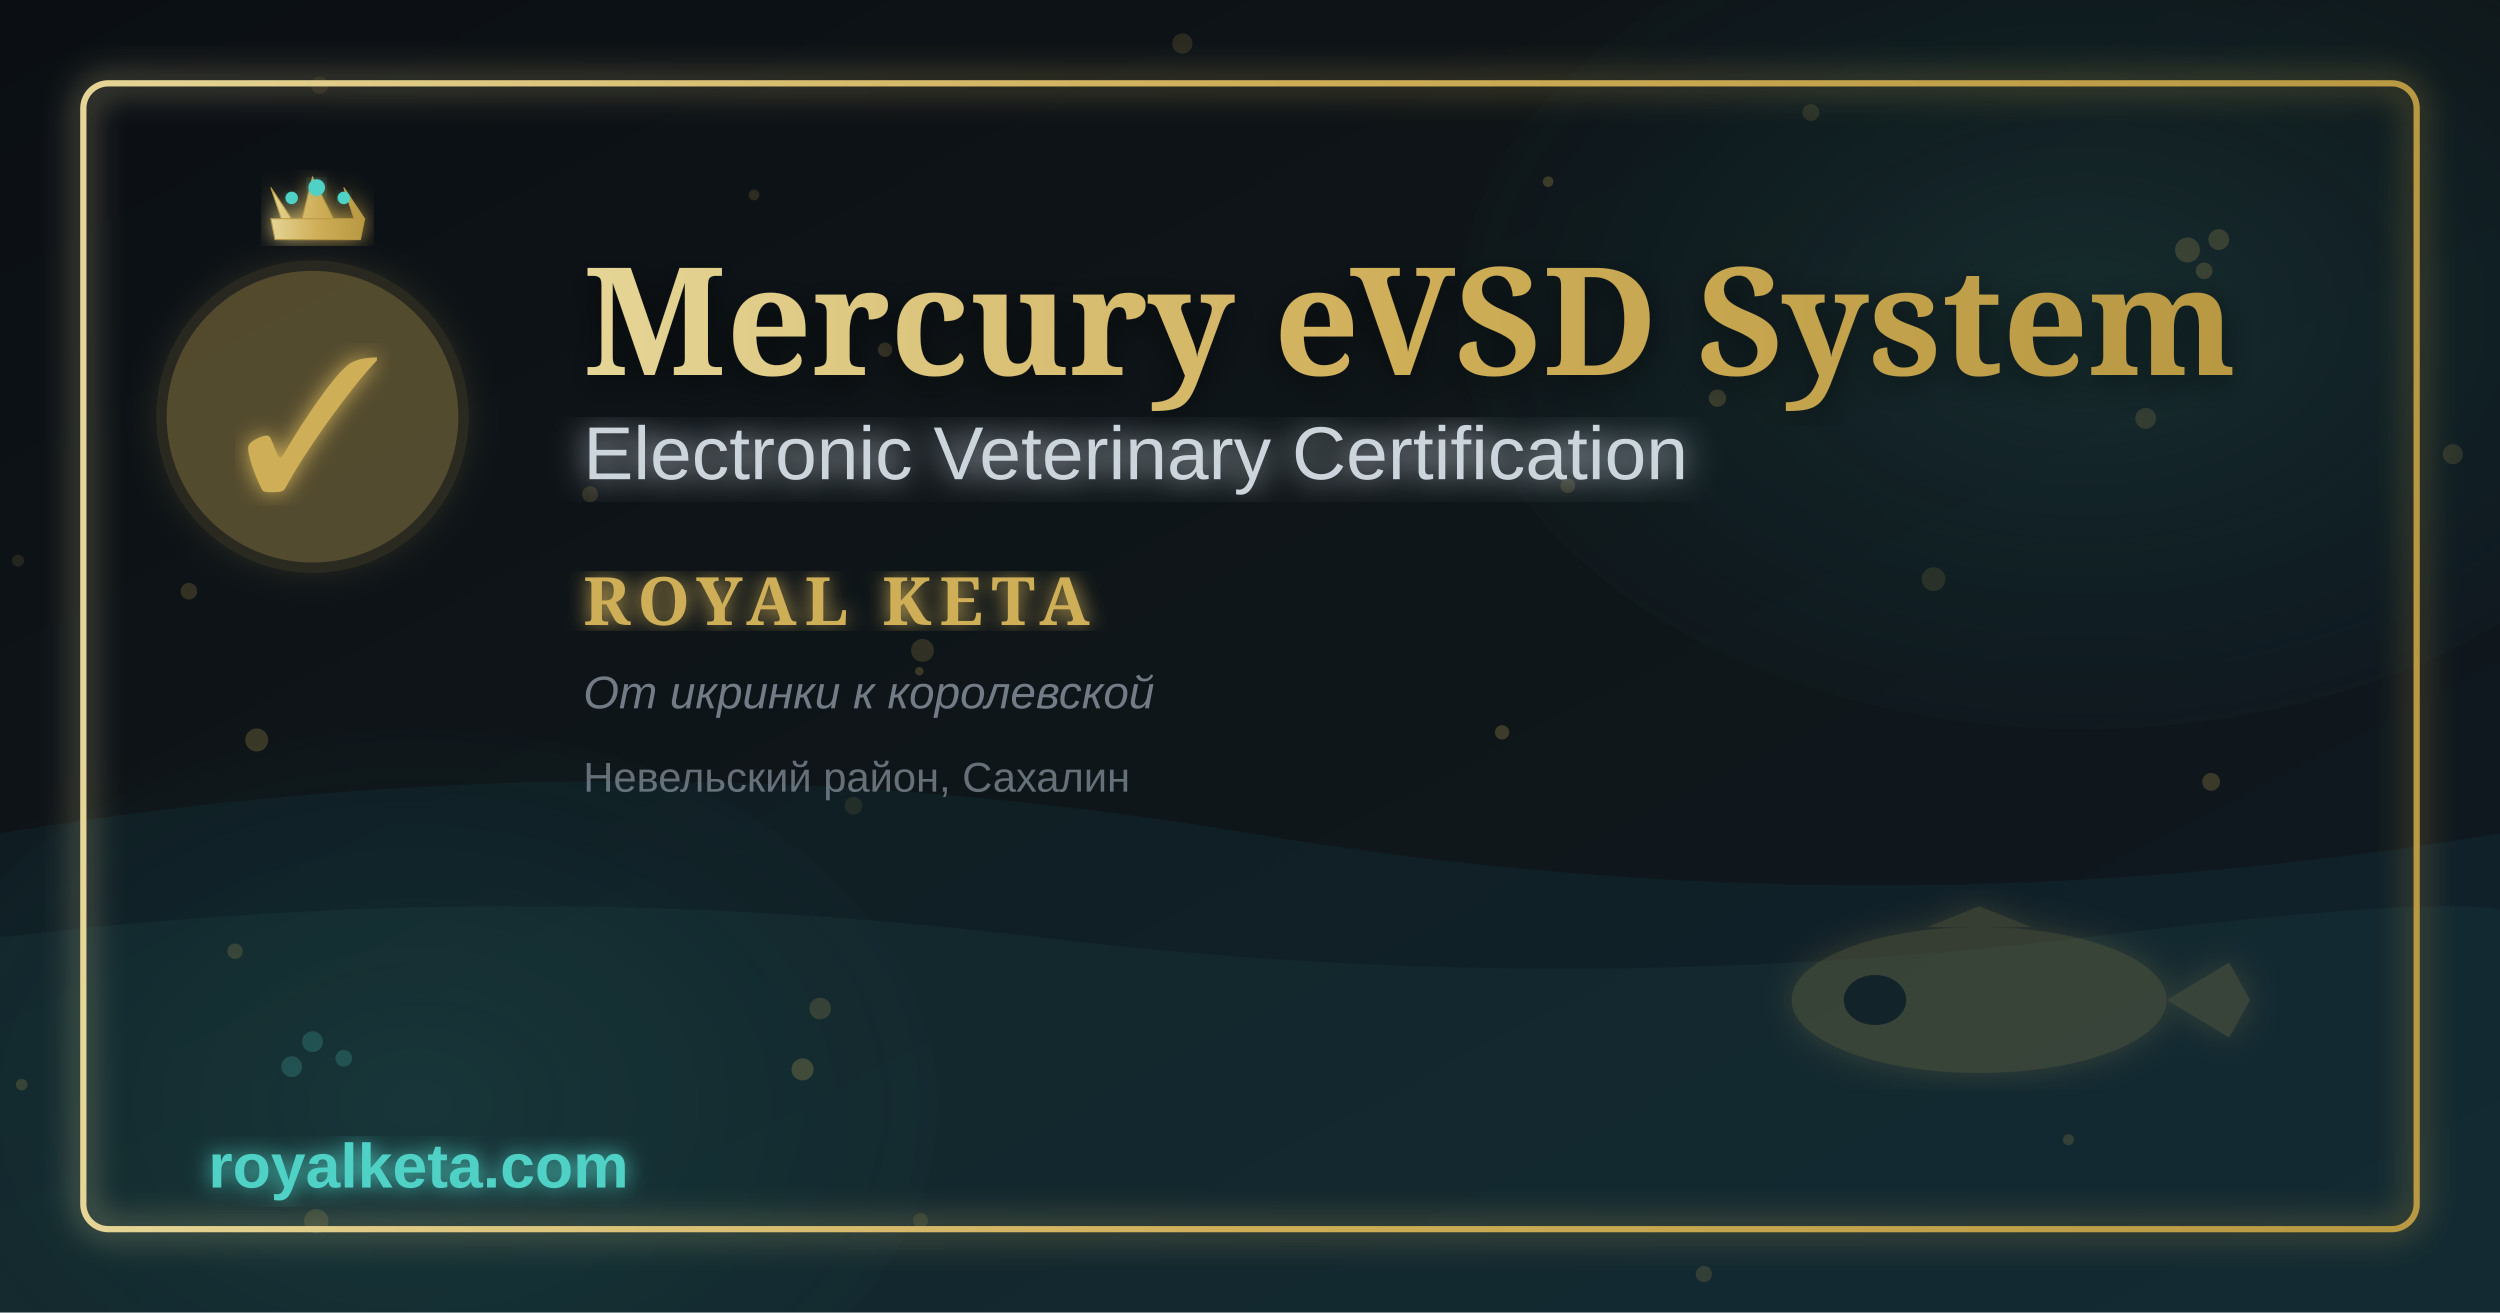
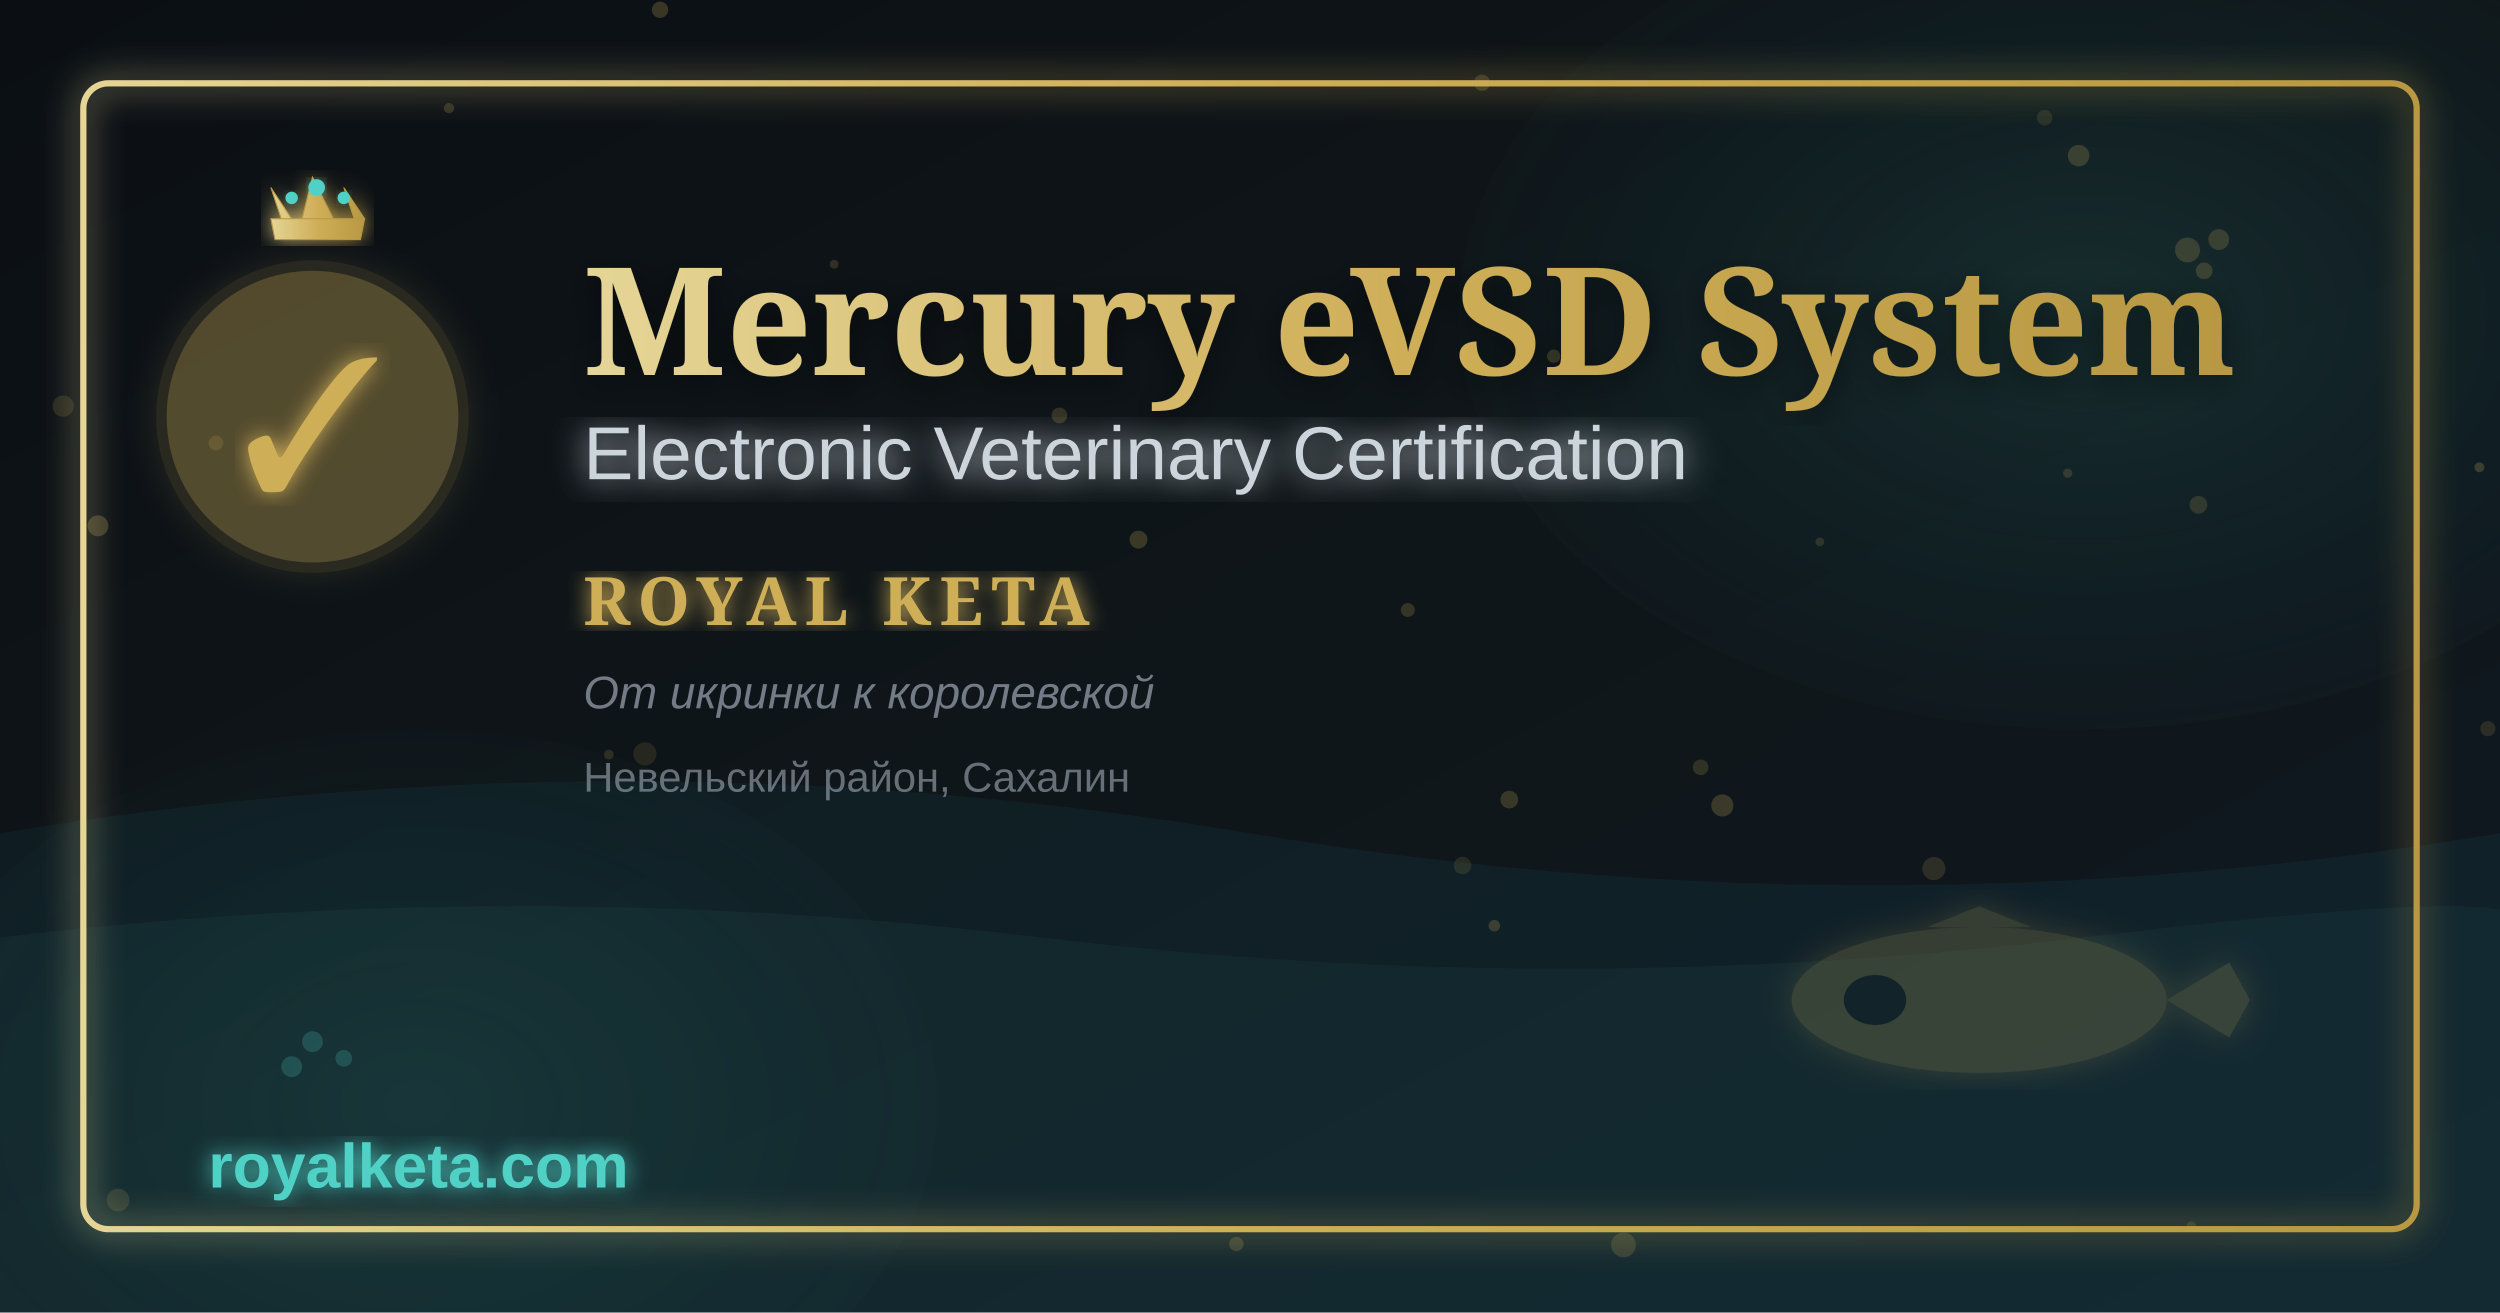
<svg xmlns="http://www.w3.org/2000/svg" width="1200" height="630">
  <defs>
    <linearGradient id="bgGradient" x1="0%" y1="0%" x2="100%" y2="100%">
      <stop offset="0%" style="stop-color:#0B0F14;stop-opacity:1" />
      <stop offset="50%" style="stop-color:#0F1619;stop-opacity:1" />
      <stop offset="100%" style="stop-color:#0F1922;stop-opacity:1" />
    </linearGradient>
    <linearGradient id="goldGradient" x1="0%" y1="0%" x2="100%" y2="0%">
      <stop offset="0%" style="stop-color:#E5D596;stop-opacity:1" />
      <stop offset="50%" style="stop-color:#CFAE58;stop-opacity:1" />
      <stop offset="100%" style="stop-color:#B89842;stop-opacity:1" />
    </linearGradient>
    <radialGradient id="oceanGradient" cx="50%" cy="50%" r="50%">
      <stop offset="0%" style="stop-color:#4FD1C5;stop-opacity:0.3" />
      <stop offset="100%" style="stop-color:#1E90A0;stop-opacity:0.05" />
    </radialGradient>
    <filter id="glow">
      <feGaussianBlur stdDeviation="5" result="coloredBlur" />
      <feMerge>
        <feMergeNode in="coloredBlur" />
        <feMergeNode in="SourceGraphic" />
      </feMerge>
    </filter>
    <filter id="softGlow">
      <feGaussianBlur stdDeviation="8" result="coloredBlur" />
      <feMerge>
        <feMergeNode in="coloredBlur" />
        <feMergeNode in="SourceGraphic" />
      </feMerge>
    </filter>
    <filter id="shadow">
      <feDropShadow dx="0" dy="4" stdDeviation="8" flood-color="#000000" flood-opacity="0.5" />
    </filter>
  </defs>
  <rect width="1200" height="630" fill="url(#bgGradient)" />
  <ellipse cx="1000" cy="150" rx="300" ry="200" fill="url(#oceanGradient)" opacity="0.4" />
  <ellipse cx="200" cy="530" rx="250" ry="180" fill="url(#oceanGradient)" opacity="0.3" />
  <path d="M 0 400 Q 300 350 600 400 T 1200 400 L 1200 630 L 0 630 Z" fill="#1E90A0" opacity="0.08" />
  <path d="M 0 450 Q 250 420 500 450 T 1000 450 T 1200 450 L 1200 630 L 0 630 Z" fill="#4FD1C5" opacity="0.05" />
-   <circle cx="8.669" cy="269.097" r="2.885" fill="#CFAE58" opacity="0.123" />
-   <circle cx="992.864" cy="547.055" r="2.622" fill="#CFAE58" opacity="0.182" />
-   <circle cx="90.667" cy="283.804" r="3.983" fill="#CFAE58" opacity="0.197" />
-   <circle cx="385.226" cy="513.319" r="5.304" fill="#CFAE58" opacity="0.245" />
-   <circle cx="869.222" cy="54.021" r="4.04" fill="#CFAE58" opacity="0.14" />
-   <circle cx="409.656" cy="386.733" r="4.253" fill="#CFAE58" opacity="0.109" />
-   <circle cx="10.387" cy="520.649" r="2.784" fill="#CFAE58" opacity="0.196" />
-   <circle cx="928.098" cy="277.992" r="5.717" fill="#CFAE58" opacity="0.132" />
-   <circle cx="824.378" cy="191.116" r="4.167" fill="#CFAE58" opacity="0.216" />
-   <circle cx="442.813" cy="312.168" r="5.509" fill="#CFAE58" opacity="0.176" />
-   <circle cx="817.865" cy="611.544" r="3.887" fill="#CFAE58" opacity="0.167" />
-   <circle cx="567.529" cy="20.871" r="4.866" fill="#CFAE58" opacity="0.15" />
-   <circle cx="752.541" cy="233.12" r="3.539" fill="#CFAE58" opacity="0.165" />
-   <circle cx="743.116" cy="87.237" r="2.55" fill="#CFAE58" opacity="0.245" />
-   <circle cx="441.847" cy="585.83" r="3.644" fill="#CFAE58" opacity="0.129" />
-   <circle cx="707.687" cy="147.416" r="3.954" fill="#CFAE58" opacity="0.147" />
-   <circle cx="441.292" cy="322.199" r="2.019" fill="#CFAE58" opacity="0.238" />
-   <circle cx="1061.344" cy="375.293" r="4.274" fill="#CFAE58" opacity="0.229" />
-   <circle cx="123.246" cy="355.18" r="5.535" fill="#CFAE58" opacity="0.225" />
-   <circle cx="283.242" cy="237.235" r="3.833" fill="#CFAE58" opacity="0.161" />
-   <circle cx="112.801" cy="456.59" r="3.705" fill="#CFAE58" opacity="0.189" />
-   <circle cx="424.823" cy="167.882" r="3.453" fill="#CFAE58" opacity="0.224" />
-   <circle cx="757.085" cy="149.42" r="3.643" fill="#CFAE58" opacity="0.184" />
-   <circle cx="720.996" cy="351.535" r="3.439" fill="#CFAE58" opacity="0.243" />
-   <circle cx="1029.914" cy="200.81" r="4.987" fill="#CFAE58" opacity="0.168" />
-   <circle cx="361.925" cy="93.584" r="2.566" fill="#CFAE58" opacity="0.17" />
-   <circle cx="393.677" cy="484.106" r="5.2" fill="#CFAE58" opacity="0.185" />
-   <circle cx="153.418" cy="40.885" r="4.136" fill="#CFAE58" opacity="0.104" />
-   <circle cx="1177.402" cy="218.028" r="4.822" fill="#CFAE58" opacity="0.16" />
-   <circle cx="151.821" cy="586.144" r="5.855" fill="#CFAE58" opacity="0.156" />
+   <circle cx="309.548" cy="361.881" r="5.539" fill="#CFAE58" opacity="0.125" />
+   <circle cx="292.243" cy="362.185" r="2.324" fill="#CFAE58" opacity="0.171" />
+   <circle cx="1194.174" cy="349.778" r="3.646" fill="#CFAE58" opacity="0.142" />
+   <circle cx="593.454" cy="597.114" r="3.446" fill="#CFAE58" opacity="0.202" />
+   <circle cx="30.351" cy="194.938" r="5.105" fill="#CFAE58" opacity="0.15" />
+   <circle cx="103.649" cy="212.631" r="3.528" fill="#CFAE58" opacity="0.154" />
+   <circle cx="745.789" cy="170.977" r="3.199" fill="#CFAE58" opacity="0.25" />
+   <circle cx="981.425" cy="56.468" r="3.713" fill="#CFAE58" opacity="0.125" />
+   <circle cx="508.512" cy="199.392" r="3.769" fill="#CFAE58" opacity="0.203" />
+   <circle cx="546.465" cy="259.018" r="4.288" fill="#CFAE58" opacity="0.231" />
+   <circle cx="1190.114" cy="224.303" r="2.361" fill="#CFAE58" opacity="0.229" />
+   <circle cx="992.501" cy="227.147" r="2.201" fill="#CFAE58" opacity="0.172" />
+   <circle cx="997.737" cy="74.702" r="5.165" fill="#CFAE58" opacity="0.213" />
+   <circle cx="675.744" cy="292.806" r="3.357" fill="#CFAE58" opacity="0.197" />
+   <circle cx="702.024" cy="415.436" r="4.201" fill="#CFAE58" opacity="0.129" />
+   <circle cx="711.367" cy="39.723" r="3.9" fill="#CFAE58" opacity="0.204" />
+   <circle cx="717.282" cy="444.339" r="2.779" fill="#CFAE58" opacity="0.218" />
+   <circle cx="316.823" cy="4.691" r="3.926" fill="#CFAE58" opacity="0.238" />
+   <circle cx="1055.242" cy="242.331" r="4.268" fill="#CFAE58" opacity="0.173" />
+   <circle cx="400.398" cy="126.837" r="2.101" fill="#CFAE58" opacity="0.184" />
+   <circle cx="47.037" cy="252.393" r="5.012" fill="#CFAE58" opacity="0.249" />
+   <circle cx="215.497" cy="51.912" r="2.472" fill="#CFAE58" opacity="0.202" />
+   <circle cx="1051.832" cy="588.518" r="2.22" fill="#CFAE58" opacity="0.162" />
+   <circle cx="724.467" cy="383.804" r="4.243" fill="#CFAE58" opacity="0.221" />
+   <circle cx="873.556" cy="260.085" r="2.101" fill="#CFAE58" opacity="0.165" />
+   <circle cx="816.293" cy="368.306" r="3.769" fill="#CFAE58" opacity="0.181" />
+   <circle cx="928.253" cy="416.915" r="5.55" fill="#CFAE58" opacity="0.153" />
+   <circle cx="826.711" cy="386.619" r="5.321" fill="#CFAE58" opacity="0.229" />
+   <circle cx="779.273" cy="597.55" r="5.959" fill="#CFAE58" opacity="0.177" />
+   <circle cx="56.708" cy="576.031" r="5.446" fill="#CFAE58" opacity="0.149" />
  <rect x="40" y="40" width="1120" height="550" fill="none" stroke="url(#goldGradient)" stroke-width="3" rx="12" filter="url(#softGlow)" />
  <circle cx="150" cy="200" r="75" fill="#CFAE58" opacity="0.15" filter="url(#softGlow)" />
  <circle cx="150" cy="200" r="70" fill="#CFAE58" opacity="0.25" />
  <text x="150" y="235" font-size="90" text-anchor="middle" fill="#CFAE58" filter="url(#glow)">✓</text>
  <g transform="translate(100, 70)">
    <path d="M 30 20 L 40 35 L 35 35 Z M 50 15 L 60 35 L 45 35 Z M 65 20 L 75 35 L 70 35 Z M 30 35 L 75 35 L 73 45 L 32 45 Z" fill="url(#goldGradient)" filter="url(#glow)" stroke="#B89842" stroke-width="0.5" />
    <circle cx="40" cy="25" r="3" fill="#4FD1C5" filter="url(#glow)" />
    <circle cx="52" cy="20" r="4" fill="#4FD1C5" filter="url(#glow)" />
    <circle cx="65" cy="25" r="3" fill="#4FD1C5" filter="url(#glow)" />
  </g>
  <text x="280" y="180" font-family="Georgia, serif" font-size="72" font-weight="bold" fill="url(#goldGradient)" filter="url(#shadow)">Mercury eVSD System</text>
  <text x="280" y="230" font-family="Arial, sans-serif" font-size="36" fill="#D6DEE6" opacity="0.95" filter="url(#softGlow)">Electronic Veterinary Certification</text>
  <text x="280" y="300" font-family="Georgia, serif" font-size="32" font-weight="bold" fill="#CFAE58" letter-spacing="4" filter="url(#glow)">ROYAL KETA</text>
  <text x="280" y="340" font-family="Arial, sans-serif" font-size="22" font-style="italic" fill="#8B95A1" opacity="0.8">От икринки к королевской</text>
  <text x="280" y="380" font-family="Arial, sans-serif" font-size="20" fill="#8B95A1" opacity="0.7">Невельский район, Сахалин</text>
  <text x="100" y="570" font-family="Arial, sans-serif" font-size="30" font-weight="bold" fill="#4FD1C5" filter="url(#glow)">royalketa.com</text>
  <g transform="translate(950, 480)" opacity="0.2" filter="url(#softGlow)">
    <ellipse cx="0" cy="0" rx="90" ry="35" fill="#CFAE58" />
    <path d="M 90 0 L 120 -18 L 130 0 L 120 18 Z" fill="#CFAE58" />
    <path d="M -25 -35 L 0 -45 L 25 -35 Z" fill="#CFAE58" />
    <ellipse cx="-50" cy="0" rx="15" ry="12" fill="#0B0F14" />
  </g>
  <g opacity="0.2">
    <circle cx="1050" cy="120" r="6" fill="#CFAE58" />
    <circle cx="1065" cy="115" r="5" fill="#CFAE58" />
    <circle cx="1058" cy="130" r="4" fill="#CFAE58" />
    <circle cx="150" cy="500" r="5" fill="#4FD1C5" />
    <circle cx="165" cy="508" r="4" fill="#4FD1C5" />
    <circle cx="140" cy="512" r="5" fill="#4FD1C5" />
  </g>
</svg>
